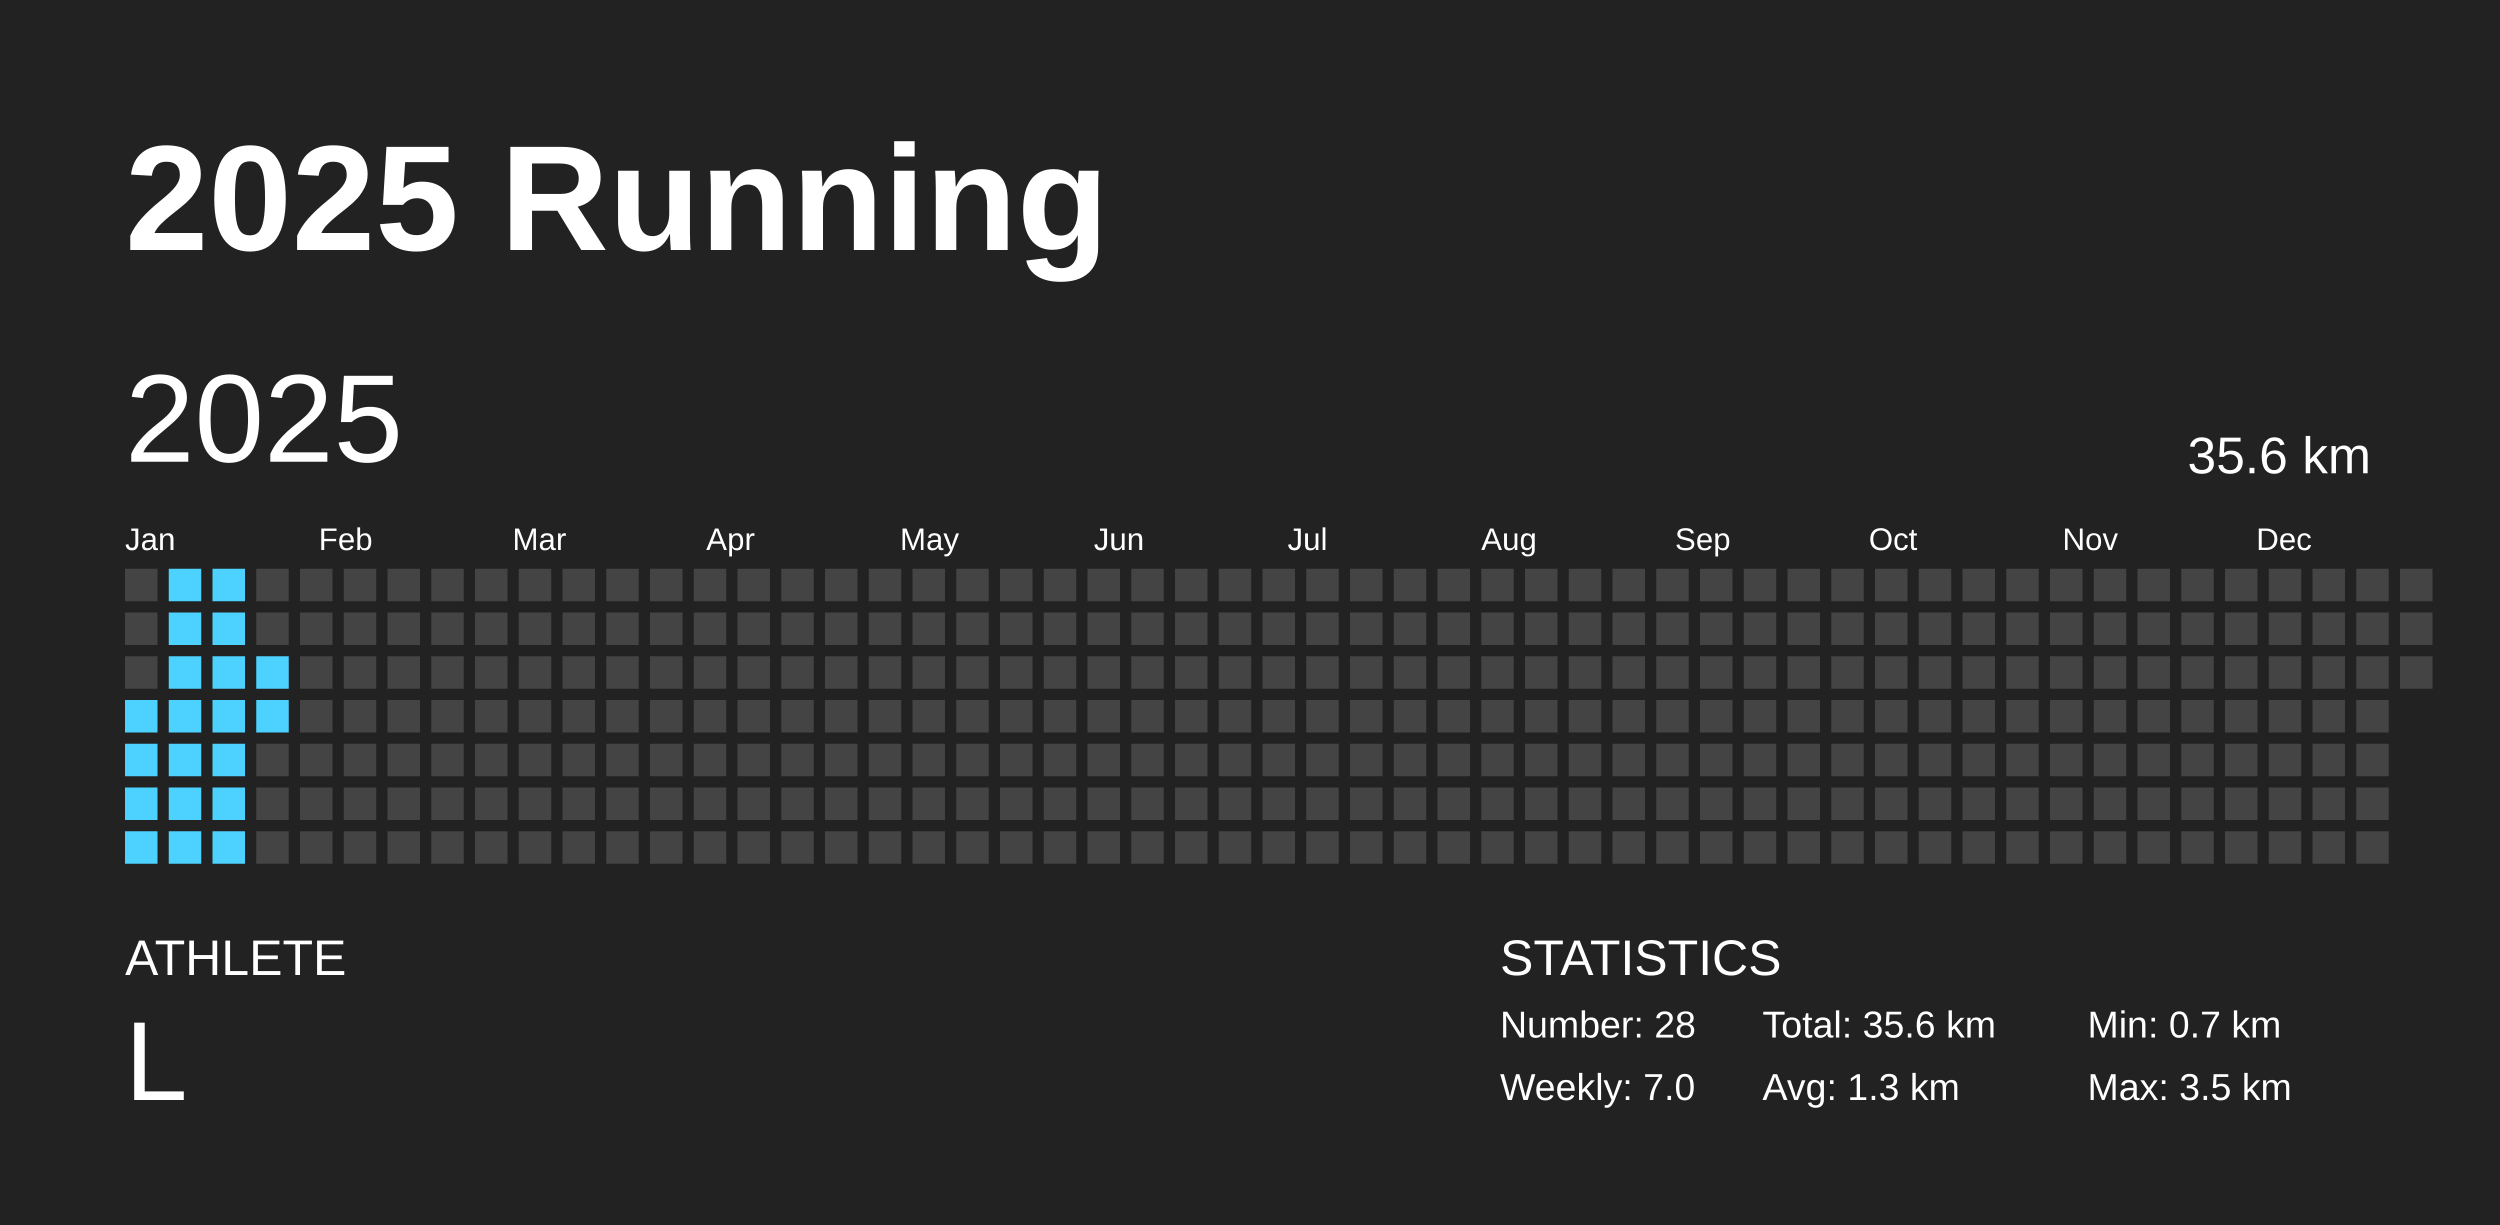
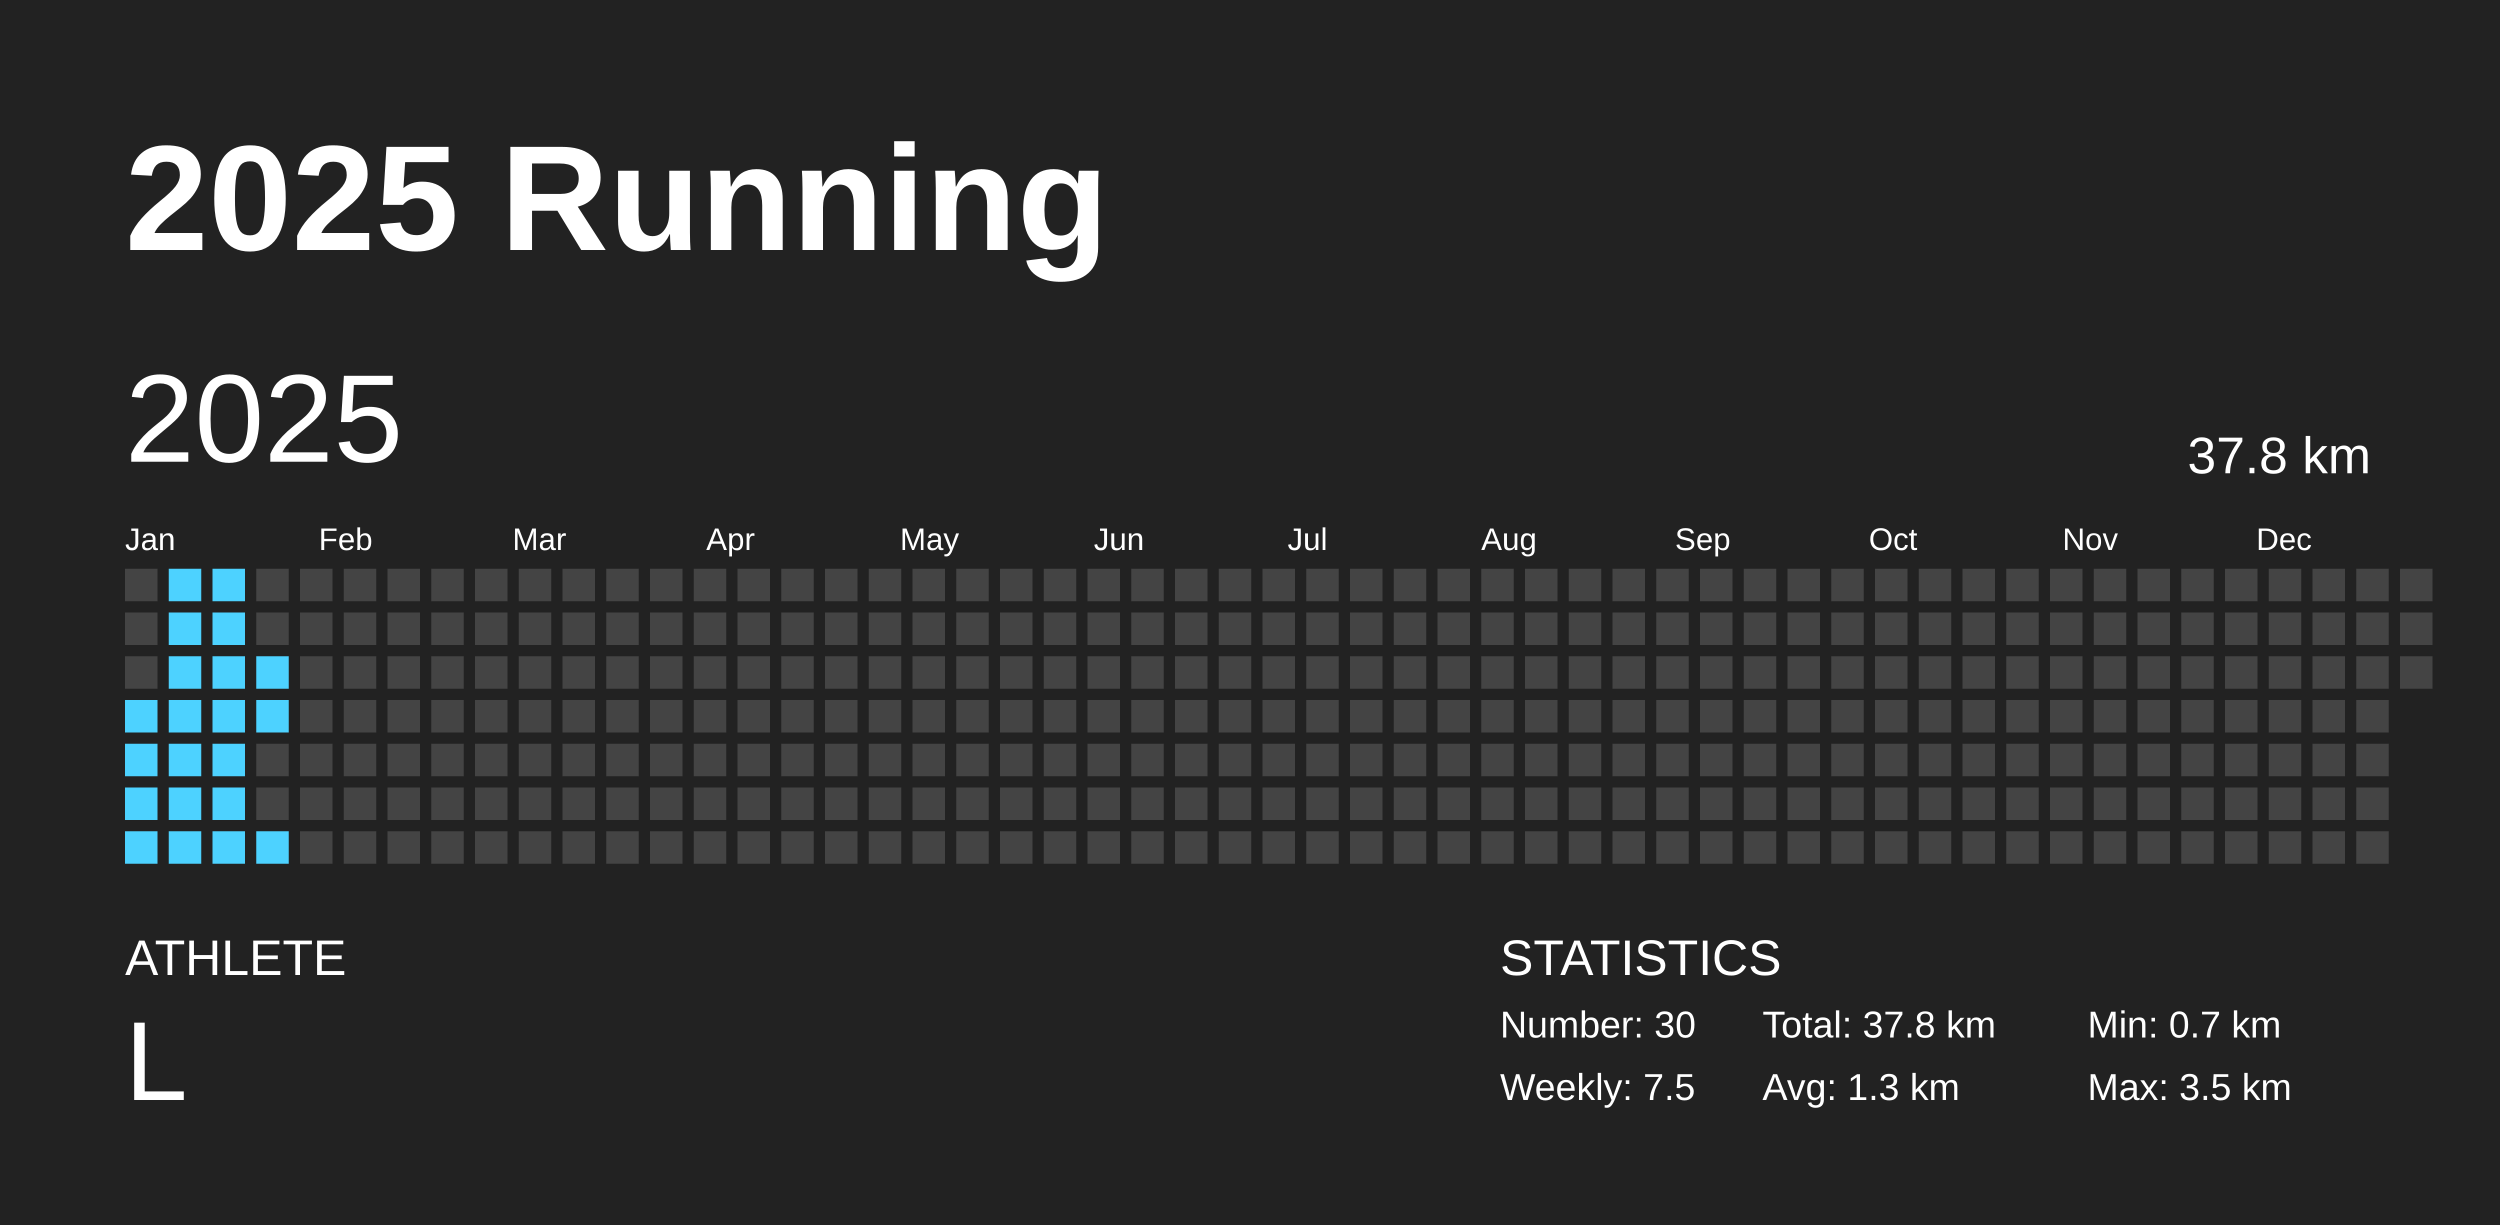
<svg xmlns="http://www.w3.org/2000/svg" baseProfile="full" height="98mm" version="1.1" viewBox="0,0,200,98" width="200mm">
  <defs />
  <rect fill="#222222" height="98" width="200" x="0" y="0" />
  <text fill="#FFFFFF" style="font-size:12px; font-family:Arial; font-weight:bold;" x="10" y="20">2025 Running</text>
  <text fill="#FFFFFF" style="font-size:4px; font-family:Arial" x="10" y="78">ATHLETE</text>
  <text fill="#FFFFFF" style="font-size:9px; font-family:Arial" x="10" y="88">L</text>
  <text fill="#FFFFFF" style="font-size:4px; font-family:Arial" x="120" y="78">STATISTICS</text>
-   <text fill="#FFFFFF" style="font-size:3px; font-family:Arial" x="120" y="83">Number: 28</text>
-   <text fill="#FFFFFF" style="font-size:3px; font-family:Arial" x="120" y="88">Weekly: 7.0</text>
-   <text fill="#FFFFFF" style="font-size:3px; font-family:Arial" x="141" y="83">Total: 35.6 km</text>
+   <text fill="#FFFFFF" style="font-size:3px; font-family:Arial" x="120" y="83">Number: 30</text>
+   <text fill="#FFFFFF" style="font-size:3px; font-family:Arial" x="120" y="88">Weekly: 7.5</text>
+   <text fill="#FFFFFF" style="font-size:3px; font-family:Arial" x="141" y="83">Total: 37.8 km</text>
  <text fill="#FFFFFF" style="font-size:3px; font-family:Arial" x="141" y="88">Avg: 1.3 km</text>
  <text fill="#FFFFFF" style="font-size:3px; font-family:Arial" x="167" y="83">Min: 0.7 km</text>
  <text fill="#FFFFFF" style="font-size:3px; font-family:Arial" x="167" y="88">Max: 3.5 km</text>
  <text dominant-baseline="hanging" fill="#FFFFFF" style="font-size:10.0px; font-family:Arial;" x="10" y="30">2025</text>
-   <text dominant-baseline="hanging" fill="#FFFFFF" style="font-size:4.125px; font-family:Arial;" x="175" y="35">35.6 km</text>
+   <text dominant-baseline="hanging" fill="#FFFFFF" style="font-size:4.125px; font-family:Arial;" x="175" y="35">37.8 km</text>
  <text fill="#FFFFFF" style="font-size:2.5px; font-family:Arial" x="10.0" y="44">Jan</text>
  <text fill="#FFFFFF" style="font-size:2.5px; font-family:Arial" x="25.5" y="44">Feb</text>
  <text fill="#FFFFFF" style="font-size:2.5px; font-family:Arial" x="41.0" y="44">Mar</text>
  <text fill="#FFFFFF" style="font-size:2.5px; font-family:Arial" x="56.5" y="44">Apr</text>
  <text fill="#FFFFFF" style="font-size:2.5px; font-family:Arial" x="72.0" y="44">May</text>
  <text fill="#FFFFFF" style="font-size:2.5px; font-family:Arial" x="87.5" y="44">Jun</text>
  <text fill="#FFFFFF" style="font-size:2.5px; font-family:Arial" x="103.0" y="44">Jul</text>
  <text fill="#FFFFFF" style="font-size:2.5px; font-family:Arial" x="118.5" y="44">Aug</text>
  <text fill="#FFFFFF" style="font-size:2.5px; font-family:Arial" x="134.0" y="44">Sep</text>
  <text fill="#FFFFFF" style="font-size:2.5px; font-family:Arial" x="149.5" y="44">Oct</text>
  <text fill="#FFFFFF" style="font-size:2.5px; font-family:Arial" x="165.0" y="44">Nov</text>
  <text fill="#FFFFFF" style="font-size:2.5px; font-family:Arial" x="180.5" y="44">Dec</text>
  <rect fill="#444444" height="2.6" width="2.6" x="10.0" y="45.5" />
  <rect fill="#444444" height="2.6" width="2.6" x="10.0" y="49.0" />
  <rect fill="#444444" height="2.6" width="2.6" x="10.0" y="52.5" />
  <rect fill="#4dd2ff" height="2.6" width="2.6" x="10.0" y="56.0" />
  <rect fill="#4dd2ff" height="2.6" width="2.6" x="10.0" y="59.5" />
  <rect fill="#4dd2ff" height="2.6" width="2.6" x="10.0" y="63.0" />
  <rect fill="#4dd2ff" height="2.6" width="2.6" x="10.0" y="66.5" />
  <rect fill="#4dd2ff" height="2.6" width="2.6" x="13.5" y="45.5" />
  <rect fill="#4dd2ff" height="2.6" width="2.6" x="13.5" y="49.0" />
  <rect fill="#4dd2ff" height="2.6" width="2.6" x="13.5" y="52.5" />
  <rect fill="#4dd2ff" height="2.6" width="2.6" x="13.5" y="56.0" />
  <rect fill="#4dd2ff" height="2.6" width="2.6" x="13.5" y="59.5" />
  <rect fill="#4dd2ff" height="2.6" width="2.6" x="13.5" y="63.0" />
  <rect fill="#4dd2ff" height="2.6" width="2.6" x="13.5" y="66.5" />
  <rect fill="#4dd2ff" height="2.6" width="2.6" x="17.0" y="45.5" />
  <rect fill="#4dd2ff" height="2.6" width="2.6" x="17.0" y="49.0" />
  <rect fill="#4dd2ff" height="2.6" width="2.6" x="17.0" y="52.5" />
  <rect fill="#4dd2ff" height="2.6" width="2.6" x="17.0" y="56.0" />
  <rect fill="#4dd2ff" height="2.6" width="2.6" x="17.0" y="59.5" />
  <rect fill="#4dd2ff" height="2.6" width="2.6" x="17.0" y="63.0" />
  <rect fill="#4dd2ff" height="2.6" width="2.6" x="17.0" y="66.5" />
  <rect fill="#444444" height="2.6" width="2.6" x="20.5" y="45.5" />
  <rect fill="#444444" height="2.6" width="2.6" x="20.5" y="49.0" />
  <rect fill="#4dd2ff" height="2.6" width="2.6" x="20.5" y="52.5" />
  <rect fill="#4dd2ff" height="2.6" width="2.6" x="20.5" y="56.0" />
  <rect fill="#444444" height="2.6" width="2.6" x="20.5" y="59.5" />
  <rect fill="#444444" height="2.6" width="2.6" x="20.5" y="63.0" />
-   <rect fill="#444444" height="2.6" width="2.6" x="20.5" y="66.5" />
+   <rect fill="#4dd2ff" height="2.6" width="2.6" x="20.5" y="66.5" />
  <rect fill="#444444" height="2.6" width="2.6" x="24.0" y="45.5" />
  <rect fill="#444444" height="2.6" width="2.6" x="24.0" y="49.0" />
  <rect fill="#444444" height="2.6" width="2.6" x="24.0" y="52.5" />
  <rect fill="#444444" height="2.6" width="2.6" x="24.0" y="56.0" />
  <rect fill="#444444" height="2.6" width="2.6" x="24.0" y="59.5" />
  <rect fill="#444444" height="2.6" width="2.6" x="24.0" y="63.0" />
  <rect fill="#444444" height="2.6" width="2.6" x="24.0" y="66.5" />
  <rect fill="#444444" height="2.6" width="2.6" x="27.5" y="45.5" />
  <rect fill="#444444" height="2.6" width="2.6" x="27.5" y="49.0" />
  <rect fill="#444444" height="2.6" width="2.6" x="27.5" y="52.5" />
  <rect fill="#444444" height="2.6" width="2.6" x="27.5" y="56.0" />
  <rect fill="#444444" height="2.6" width="2.6" x="27.5" y="59.5" />
  <rect fill="#444444" height="2.6" width="2.6" x="27.5" y="63.0" />
  <rect fill="#444444" height="2.6" width="2.6" x="27.5" y="66.5" />
  <rect fill="#444444" height="2.6" width="2.6" x="31.0" y="45.5" />
  <rect fill="#444444" height="2.6" width="2.6" x="31.0" y="49.0" />
  <rect fill="#444444" height="2.6" width="2.6" x="31.0" y="52.5" />
  <rect fill="#444444" height="2.6" width="2.6" x="31.0" y="56.0" />
  <rect fill="#444444" height="2.6" width="2.6" x="31.0" y="59.5" />
  <rect fill="#444444" height="2.6" width="2.6" x="31.0" y="63.0" />
  <rect fill="#444444" height="2.6" width="2.6" x="31.0" y="66.5" />
  <rect fill="#444444" height="2.6" width="2.6" x="34.5" y="45.5" />
  <rect fill="#444444" height="2.6" width="2.6" x="34.5" y="49.0" />
  <rect fill="#444444" height="2.6" width="2.6" x="34.5" y="52.5" />
  <rect fill="#444444" height="2.6" width="2.6" x="34.5" y="56.0" />
  <rect fill="#444444" height="2.6" width="2.6" x="34.5" y="59.5" />
  <rect fill="#444444" height="2.6" width="2.6" x="34.5" y="63.0" />
  <rect fill="#444444" height="2.6" width="2.6" x="34.5" y="66.5" />
  <rect fill="#444444" height="2.6" width="2.6" x="38.0" y="45.5" />
  <rect fill="#444444" height="2.6" width="2.6" x="38.0" y="49.0" />
  <rect fill="#444444" height="2.6" width="2.6" x="38.0" y="52.5" />
  <rect fill="#444444" height="2.6" width="2.6" x="38.0" y="56.0" />
  <rect fill="#444444" height="2.6" width="2.6" x="38.0" y="59.5" />
  <rect fill="#444444" height="2.6" width="2.6" x="38.0" y="63.0" />
  <rect fill="#444444" height="2.6" width="2.6" x="38.0" y="66.5" />
  <rect fill="#444444" height="2.6" width="2.6" x="41.5" y="45.5" />
  <rect fill="#444444" height="2.6" width="2.6" x="41.5" y="49.0" />
  <rect fill="#444444" height="2.6" width="2.6" x="41.5" y="52.5" />
  <rect fill="#444444" height="2.6" width="2.6" x="41.5" y="56.0" />
  <rect fill="#444444" height="2.6" width="2.6" x="41.5" y="59.5" />
  <rect fill="#444444" height="2.6" width="2.6" x="41.5" y="63.0" />
  <rect fill="#444444" height="2.6" width="2.6" x="41.5" y="66.5" />
  <rect fill="#444444" height="2.6" width="2.6" x="45.0" y="45.5" />
  <rect fill="#444444" height="2.6" width="2.6" x="45.0" y="49.0" />
  <rect fill="#444444" height="2.6" width="2.6" x="45.0" y="52.5" />
  <rect fill="#444444" height="2.6" width="2.6" x="45.0" y="56.0" />
  <rect fill="#444444" height="2.6" width="2.6" x="45.0" y="59.5" />
  <rect fill="#444444" height="2.6" width="2.6" x="45.0" y="63.0" />
  <rect fill="#444444" height="2.6" width="2.6" x="45.0" y="66.5" />
  <rect fill="#444444" height="2.6" width="2.6" x="48.5" y="45.5" />
  <rect fill="#444444" height="2.6" width="2.6" x="48.5" y="49.0" />
  <rect fill="#444444" height="2.6" width="2.6" x="48.5" y="52.5" />
  <rect fill="#444444" height="2.6" width="2.6" x="48.5" y="56.0" />
  <rect fill="#444444" height="2.6" width="2.6" x="48.5" y="59.5" />
  <rect fill="#444444" height="2.6" width="2.6" x="48.5" y="63.0" />
  <rect fill="#444444" height="2.6" width="2.6" x="48.5" y="66.5" />
  <rect fill="#444444" height="2.6" width="2.6" x="52.0" y="45.5" />
  <rect fill="#444444" height="2.6" width="2.6" x="52.0" y="49.0" />
  <rect fill="#444444" height="2.6" width="2.6" x="52.0" y="52.5" />
  <rect fill="#444444" height="2.6" width="2.6" x="52.0" y="56.0" />
  <rect fill="#444444" height="2.6" width="2.6" x="52.0" y="59.5" />
  <rect fill="#444444" height="2.6" width="2.6" x="52.0" y="63.0" />
  <rect fill="#444444" height="2.6" width="2.6" x="52.0" y="66.5" />
  <rect fill="#444444" height="2.6" width="2.6" x="55.5" y="45.5" />
  <rect fill="#444444" height="2.6" width="2.6" x="55.5" y="49.0" />
  <rect fill="#444444" height="2.6" width="2.6" x="55.5" y="52.5" />
  <rect fill="#444444" height="2.6" width="2.6" x="55.5" y="56.0" />
  <rect fill="#444444" height="2.6" width="2.6" x="55.5" y="59.5" />
  <rect fill="#444444" height="2.6" width="2.6" x="55.5" y="63.0" />
  <rect fill="#444444" height="2.6" width="2.6" x="55.5" y="66.5" />
  <rect fill="#444444" height="2.6" width="2.6" x="59.0" y="45.5" />
  <rect fill="#444444" height="2.6" width="2.6" x="59.0" y="49.0" />
  <rect fill="#444444" height="2.6" width="2.6" x="59.0" y="52.5" />
  <rect fill="#444444" height="2.6" width="2.6" x="59.0" y="56.0" />
  <rect fill="#444444" height="2.6" width="2.6" x="59.0" y="59.5" />
  <rect fill="#444444" height="2.6" width="2.6" x="59.0" y="63.0" />
  <rect fill="#444444" height="2.6" width="2.6" x="59.0" y="66.5" />
  <rect fill="#444444" height="2.6" width="2.6" x="62.5" y="45.5" />
  <rect fill="#444444" height="2.6" width="2.6" x="62.5" y="49.0" />
  <rect fill="#444444" height="2.6" width="2.6" x="62.5" y="52.5" />
  <rect fill="#444444" height="2.6" width="2.6" x="62.5" y="56.0" />
  <rect fill="#444444" height="2.6" width="2.6" x="62.5" y="59.5" />
  <rect fill="#444444" height="2.6" width="2.6" x="62.5" y="63.0" />
  <rect fill="#444444" height="2.6" width="2.6" x="62.5" y="66.5" />
  <rect fill="#444444" height="2.6" width="2.6" x="66.0" y="45.5" />
  <rect fill="#444444" height="2.6" width="2.6" x="66.0" y="49.0" />
  <rect fill="#444444" height="2.6" width="2.6" x="66.0" y="52.5" />
  <rect fill="#444444" height="2.6" width="2.6" x="66.0" y="56.0" />
  <rect fill="#444444" height="2.6" width="2.6" x="66.0" y="59.5" />
  <rect fill="#444444" height="2.6" width="2.6" x="66.0" y="63.0" />
  <rect fill="#444444" height="2.6" width="2.6" x="66.0" y="66.5" />
  <rect fill="#444444" height="2.6" width="2.6" x="69.5" y="45.5" />
  <rect fill="#444444" height="2.6" width="2.6" x="69.5" y="49.0" />
  <rect fill="#444444" height="2.6" width="2.6" x="69.5" y="52.5" />
  <rect fill="#444444" height="2.6" width="2.6" x="69.5" y="56.0" />
  <rect fill="#444444" height="2.6" width="2.6" x="69.5" y="59.5" />
  <rect fill="#444444" height="2.6" width="2.6" x="69.5" y="63.0" />
  <rect fill="#444444" height="2.6" width="2.6" x="69.5" y="66.5" />
  <rect fill="#444444" height="2.6" width="2.6" x="73.0" y="45.5" />
  <rect fill="#444444" height="2.6" width="2.6" x="73.0" y="49.0" />
  <rect fill="#444444" height="2.6" width="2.6" x="73.0" y="52.5" />
  <rect fill="#444444" height="2.6" width="2.6" x="73.0" y="56.0" />
  <rect fill="#444444" height="2.6" width="2.6" x="73.0" y="59.5" />
  <rect fill="#444444" height="2.6" width="2.6" x="73.0" y="63.0" />
  <rect fill="#444444" height="2.6" width="2.6" x="73.0" y="66.5" />
  <rect fill="#444444" height="2.6" width="2.6" x="76.5" y="45.5" />
  <rect fill="#444444" height="2.6" width="2.6" x="76.5" y="49.0" />
  <rect fill="#444444" height="2.6" width="2.6" x="76.5" y="52.5" />
  <rect fill="#444444" height="2.6" width="2.6" x="76.5" y="56.0" />
  <rect fill="#444444" height="2.6" width="2.6" x="76.5" y="59.5" />
  <rect fill="#444444" height="2.6" width="2.6" x="76.5" y="63.0" />
  <rect fill="#444444" height="2.6" width="2.6" x="76.5" y="66.5" />
  <rect fill="#444444" height="2.6" width="2.6" x="80.0" y="45.5" />
  <rect fill="#444444" height="2.6" width="2.6" x="80.0" y="49.0" />
  <rect fill="#444444" height="2.6" width="2.6" x="80.0" y="52.5" />
  <rect fill="#444444" height="2.6" width="2.6" x="80.0" y="56.0" />
  <rect fill="#444444" height="2.6" width="2.6" x="80.0" y="59.5" />
  <rect fill="#444444" height="2.6" width="2.6" x="80.0" y="63.0" />
  <rect fill="#444444" height="2.6" width="2.6" x="80.0" y="66.5" />
  <rect fill="#444444" height="2.6" width="2.6" x="83.5" y="45.5" />
  <rect fill="#444444" height="2.6" width="2.6" x="83.5" y="49.0" />
  <rect fill="#444444" height="2.6" width="2.6" x="83.5" y="52.5" />
  <rect fill="#444444" height="2.6" width="2.6" x="83.5" y="56.0" />
  <rect fill="#444444" height="2.6" width="2.6" x="83.5" y="59.5" />
  <rect fill="#444444" height="2.6" width="2.6" x="83.5" y="63.0" />
  <rect fill="#444444" height="2.6" width="2.6" x="83.5" y="66.5" />
  <rect fill="#444444" height="2.6" width="2.6" x="87.0" y="45.5" />
  <rect fill="#444444" height="2.6" width="2.6" x="87.0" y="49.0" />
  <rect fill="#444444" height="2.6" width="2.6" x="87.0" y="52.5" />
  <rect fill="#444444" height="2.6" width="2.6" x="87.0" y="56.0" />
  <rect fill="#444444" height="2.6" width="2.6" x="87.0" y="59.5" />
  <rect fill="#444444" height="2.6" width="2.6" x="87.0" y="63.0" />
  <rect fill="#444444" height="2.6" width="2.6" x="87.0" y="66.5" />
  <rect fill="#444444" height="2.6" width="2.6" x="90.5" y="45.5" />
  <rect fill="#444444" height="2.6" width="2.6" x="90.5" y="49.0" />
  <rect fill="#444444" height="2.6" width="2.6" x="90.5" y="52.5" />
  <rect fill="#444444" height="2.6" width="2.6" x="90.5" y="56.0" />
  <rect fill="#444444" height="2.6" width="2.6" x="90.5" y="59.5" />
  <rect fill="#444444" height="2.6" width="2.6" x="90.5" y="63.0" />
  <rect fill="#444444" height="2.6" width="2.6" x="90.5" y="66.5" />
  <rect fill="#444444" height="2.6" width="2.6" x="94.0" y="45.5" />
  <rect fill="#444444" height="2.6" width="2.6" x="94.0" y="49.0" />
  <rect fill="#444444" height="2.6" width="2.6" x="94.0" y="52.5" />
  <rect fill="#444444" height="2.6" width="2.6" x="94.0" y="56.0" />
  <rect fill="#444444" height="2.6" width="2.6" x="94.0" y="59.5" />
  <rect fill="#444444" height="2.6" width="2.6" x="94.0" y="63.0" />
  <rect fill="#444444" height="2.6" width="2.6" x="94.0" y="66.5" />
  <rect fill="#444444" height="2.6" width="2.6" x="97.5" y="45.5" />
  <rect fill="#444444" height="2.6" width="2.6" x="97.5" y="49.0" />
  <rect fill="#444444" height="2.6" width="2.6" x="97.5" y="52.5" />
  <rect fill="#444444" height="2.6" width="2.6" x="97.5" y="56.0" />
  <rect fill="#444444" height="2.6" width="2.6" x="97.5" y="59.5" />
  <rect fill="#444444" height="2.6" width="2.6" x="97.5" y="63.0" />
  <rect fill="#444444" height="2.6" width="2.6" x="97.5" y="66.5" />
  <rect fill="#444444" height="2.6" width="2.6" x="101.0" y="45.5" />
  <rect fill="#444444" height="2.6" width="2.6" x="101.0" y="49.0" />
  <rect fill="#444444" height="2.6" width="2.6" x="101.0" y="52.5" />
  <rect fill="#444444" height="2.6" width="2.6" x="101.0" y="56.0" />
  <rect fill="#444444" height="2.6" width="2.6" x="101.0" y="59.5" />
  <rect fill="#444444" height="2.6" width="2.6" x="101.0" y="63.0" />
  <rect fill="#444444" height="2.6" width="2.6" x="101.0" y="66.5" />
  <rect fill="#444444" height="2.6" width="2.6" x="104.5" y="45.5" />
  <rect fill="#444444" height="2.6" width="2.6" x="104.5" y="49.0" />
  <rect fill="#444444" height="2.6" width="2.6" x="104.5" y="52.5" />
  <rect fill="#444444" height="2.6" width="2.6" x="104.5" y="56.0" />
  <rect fill="#444444" height="2.6" width="2.6" x="104.5" y="59.5" />
  <rect fill="#444444" height="2.6" width="2.6" x="104.5" y="63.0" />
  <rect fill="#444444" height="2.6" width="2.6" x="104.5" y="66.5" />
  <rect fill="#444444" height="2.6" width="2.6" x="108.0" y="45.5" />
  <rect fill="#444444" height="2.6" width="2.6" x="108.0" y="49.0" />
  <rect fill="#444444" height="2.6" width="2.6" x="108.0" y="52.5" />
  <rect fill="#444444" height="2.6" width="2.6" x="108.0" y="56.0" />
  <rect fill="#444444" height="2.6" width="2.6" x="108.0" y="59.5" />
  <rect fill="#444444" height="2.6" width="2.6" x="108.0" y="63.0" />
  <rect fill="#444444" height="2.6" width="2.6" x="108.0" y="66.5" />
  <rect fill="#444444" height="2.6" width="2.6" x="111.5" y="45.5" />
  <rect fill="#444444" height="2.6" width="2.6" x="111.5" y="49.0" />
  <rect fill="#444444" height="2.6" width="2.6" x="111.5" y="52.5" />
  <rect fill="#444444" height="2.6" width="2.6" x="111.5" y="56.0" />
  <rect fill="#444444" height="2.6" width="2.6" x="111.5" y="59.5" />
  <rect fill="#444444" height="2.6" width="2.6" x="111.5" y="63.0" />
  <rect fill="#444444" height="2.6" width="2.6" x="111.5" y="66.5" />
  <rect fill="#444444" height="2.6" width="2.6" x="115.0" y="45.5" />
  <rect fill="#444444" height="2.6" width="2.6" x="115.0" y="49.0" />
  <rect fill="#444444" height="2.6" width="2.6" x="115.0" y="52.5" />
  <rect fill="#444444" height="2.6" width="2.6" x="115.0" y="56.0" />
  <rect fill="#444444" height="2.6" width="2.6" x="115.0" y="59.5" />
  <rect fill="#444444" height="2.6" width="2.6" x="115.0" y="63.0" />
  <rect fill="#444444" height="2.6" width="2.6" x="115.0" y="66.5" />
  <rect fill="#444444" height="2.6" width="2.6" x="118.5" y="45.5" />
  <rect fill="#444444" height="2.6" width="2.6" x="118.5" y="49.0" />
  <rect fill="#444444" height="2.6" width="2.6" x="118.5" y="52.5" />
  <rect fill="#444444" height="2.6" width="2.6" x="118.5" y="56.0" />
  <rect fill="#444444" height="2.6" width="2.6" x="118.5" y="59.5" />
  <rect fill="#444444" height="2.6" width="2.6" x="118.5" y="63.0" />
  <rect fill="#444444" height="2.6" width="2.6" x="118.5" y="66.5" />
  <rect fill="#444444" height="2.6" width="2.6" x="122.0" y="45.5" />
  <rect fill="#444444" height="2.6" width="2.6" x="122.0" y="49.0" />
  <rect fill="#444444" height="2.6" width="2.6" x="122.0" y="52.5" />
  <rect fill="#444444" height="2.6" width="2.6" x="122.0" y="56.0" />
  <rect fill="#444444" height="2.6" width="2.6" x="122.0" y="59.5" />
  <rect fill="#444444" height="2.6" width="2.6" x="122.0" y="63.0" />
  <rect fill="#444444" height="2.6" width="2.6" x="122.0" y="66.5" />
  <rect fill="#444444" height="2.6" width="2.6" x="125.5" y="45.5" />
  <rect fill="#444444" height="2.6" width="2.6" x="125.5" y="49.0" />
  <rect fill="#444444" height="2.6" width="2.6" x="125.5" y="52.5" />
  <rect fill="#444444" height="2.6" width="2.6" x="125.5" y="56.0" />
  <rect fill="#444444" height="2.6" width="2.6" x="125.5" y="59.5" />
  <rect fill="#444444" height="2.6" width="2.6" x="125.5" y="63.0" />
  <rect fill="#444444" height="2.6" width="2.6" x="125.5" y="66.5" />
  <rect fill="#444444" height="2.6" width="2.6" x="129.0" y="45.5" />
  <rect fill="#444444" height="2.6" width="2.6" x="129.0" y="49.0" />
  <rect fill="#444444" height="2.6" width="2.6" x="129.0" y="52.5" />
  <rect fill="#444444" height="2.6" width="2.6" x="129.0" y="56.0" />
  <rect fill="#444444" height="2.6" width="2.6" x="129.0" y="59.5" />
  <rect fill="#444444" height="2.6" width="2.6" x="129.0" y="63.0" />
  <rect fill="#444444" height="2.6" width="2.6" x="129.0" y="66.5" />
  <rect fill="#444444" height="2.6" width="2.6" x="132.5" y="45.5" />
  <rect fill="#444444" height="2.6" width="2.6" x="132.5" y="49.0" />
  <rect fill="#444444" height="2.6" width="2.6" x="132.5" y="52.5" />
  <rect fill="#444444" height="2.6" width="2.6" x="132.5" y="56.0" />
  <rect fill="#444444" height="2.6" width="2.6" x="132.5" y="59.5" />
  <rect fill="#444444" height="2.6" width="2.6" x="132.5" y="63.0" />
  <rect fill="#444444" height="2.6" width="2.6" x="132.5" y="66.5" />
  <rect fill="#444444" height="2.6" width="2.6" x="136.0" y="45.5" />
  <rect fill="#444444" height="2.6" width="2.6" x="136.0" y="49.0" />
  <rect fill="#444444" height="2.6" width="2.6" x="136.0" y="52.5" />
  <rect fill="#444444" height="2.6" width="2.6" x="136.0" y="56.0" />
  <rect fill="#444444" height="2.6" width="2.6" x="136.0" y="59.5" />
  <rect fill="#444444" height="2.6" width="2.6" x="136.0" y="63.0" />
  <rect fill="#444444" height="2.6" width="2.6" x="136.0" y="66.5" />
  <rect fill="#444444" height="2.6" width="2.6" x="139.5" y="45.5" />
  <rect fill="#444444" height="2.6" width="2.6" x="139.5" y="49.0" />
  <rect fill="#444444" height="2.6" width="2.6" x="139.5" y="52.5" />
  <rect fill="#444444" height="2.6" width="2.6" x="139.5" y="56.0" />
  <rect fill="#444444" height="2.6" width="2.6" x="139.5" y="59.5" />
  <rect fill="#444444" height="2.6" width="2.6" x="139.5" y="63.0" />
  <rect fill="#444444" height="2.6" width="2.6" x="139.5" y="66.5" />
  <rect fill="#444444" height="2.6" width="2.6" x="143.0" y="45.5" />
  <rect fill="#444444" height="2.6" width="2.6" x="143.0" y="49.0" />
  <rect fill="#444444" height="2.6" width="2.6" x="143.0" y="52.5" />
  <rect fill="#444444" height="2.6" width="2.6" x="143.0" y="56.0" />
  <rect fill="#444444" height="2.6" width="2.6" x="143.0" y="59.5" />
  <rect fill="#444444" height="2.6" width="2.6" x="143.0" y="63.0" />
  <rect fill="#444444" height="2.6" width="2.6" x="143.0" y="66.5" />
  <rect fill="#444444" height="2.6" width="2.6" x="146.5" y="45.5" />
  <rect fill="#444444" height="2.6" width="2.6" x="146.5" y="49.0" />
  <rect fill="#444444" height="2.6" width="2.6" x="146.5" y="52.5" />
  <rect fill="#444444" height="2.6" width="2.6" x="146.5" y="56.0" />
  <rect fill="#444444" height="2.6" width="2.6" x="146.5" y="59.5" />
  <rect fill="#444444" height="2.6" width="2.6" x="146.5" y="63.0" />
  <rect fill="#444444" height="2.6" width="2.6" x="146.5" y="66.5" />
  <rect fill="#444444" height="2.6" width="2.6" x="150.0" y="45.5" />
  <rect fill="#444444" height="2.6" width="2.6" x="150.0" y="49.0" />
  <rect fill="#444444" height="2.6" width="2.6" x="150.0" y="52.5" />
  <rect fill="#444444" height="2.6" width="2.6" x="150.0" y="56.0" />
  <rect fill="#444444" height="2.6" width="2.6" x="150.0" y="59.5" />
  <rect fill="#444444" height="2.6" width="2.6" x="150.0" y="63.0" />
  <rect fill="#444444" height="2.6" width="2.6" x="150.0" y="66.5" />
  <rect fill="#444444" height="2.6" width="2.6" x="153.5" y="45.5" />
  <rect fill="#444444" height="2.6" width="2.6" x="153.5" y="49.0" />
  <rect fill="#444444" height="2.6" width="2.6" x="153.5" y="52.5" />
  <rect fill="#444444" height="2.6" width="2.6" x="153.5" y="56.0" />
  <rect fill="#444444" height="2.6" width="2.6" x="153.5" y="59.5" />
  <rect fill="#444444" height="2.6" width="2.6" x="153.5" y="63.0" />
  <rect fill="#444444" height="2.6" width="2.6" x="153.5" y="66.5" />
  <rect fill="#444444" height="2.6" width="2.6" x="157.0" y="45.5" />
  <rect fill="#444444" height="2.6" width="2.6" x="157.0" y="49.0" />
  <rect fill="#444444" height="2.6" width="2.6" x="157.0" y="52.5" />
  <rect fill="#444444" height="2.6" width="2.6" x="157.0" y="56.0" />
  <rect fill="#444444" height="2.6" width="2.6" x="157.0" y="59.5" />
  <rect fill="#444444" height="2.6" width="2.6" x="157.0" y="63.0" />
  <rect fill="#444444" height="2.6" width="2.6" x="157.0" y="66.5" />
  <rect fill="#444444" height="2.6" width="2.6" x="160.5" y="45.5" />
  <rect fill="#444444" height="2.6" width="2.6" x="160.5" y="49.0" />
  <rect fill="#444444" height="2.6" width="2.6" x="160.5" y="52.5" />
  <rect fill="#444444" height="2.6" width="2.6" x="160.5" y="56.0" />
  <rect fill="#444444" height="2.6" width="2.6" x="160.5" y="59.5" />
  <rect fill="#444444" height="2.6" width="2.6" x="160.5" y="63.0" />
  <rect fill="#444444" height="2.6" width="2.6" x="160.5" y="66.5" />
  <rect fill="#444444" height="2.6" width="2.6" x="164.0" y="45.5" />
  <rect fill="#444444" height="2.6" width="2.6" x="164.0" y="49.0" />
  <rect fill="#444444" height="2.6" width="2.6" x="164.0" y="52.5" />
  <rect fill="#444444" height="2.6" width="2.6" x="164.0" y="56.0" />
  <rect fill="#444444" height="2.6" width="2.6" x="164.0" y="59.5" />
  <rect fill="#444444" height="2.6" width="2.6" x="164.0" y="63.0" />
  <rect fill="#444444" height="2.6" width="2.6" x="164.0" y="66.5" />
  <rect fill="#444444" height="2.6" width="2.6" x="167.5" y="45.5" />
  <rect fill="#444444" height="2.6" width="2.6" x="167.5" y="49.0" />
  <rect fill="#444444" height="2.6" width="2.6" x="167.5" y="52.5" />
  <rect fill="#444444" height="2.6" width="2.6" x="167.5" y="56.0" />
  <rect fill="#444444" height="2.6" width="2.6" x="167.5" y="59.5" />
  <rect fill="#444444" height="2.6" width="2.6" x="167.5" y="63.0" />
  <rect fill="#444444" height="2.6" width="2.6" x="167.5" y="66.5" />
  <rect fill="#444444" height="2.6" width="2.6" x="171.0" y="45.5" />
  <rect fill="#444444" height="2.6" width="2.6" x="171.0" y="49.0" />
  <rect fill="#444444" height="2.6" width="2.6" x="171.0" y="52.5" />
  <rect fill="#444444" height="2.6" width="2.6" x="171.0" y="56.0" />
  <rect fill="#444444" height="2.6" width="2.6" x="171.0" y="59.5" />
  <rect fill="#444444" height="2.6" width="2.6" x="171.0" y="63.0" />
  <rect fill="#444444" height="2.6" width="2.6" x="171.0" y="66.5" />
  <rect fill="#444444" height="2.6" width="2.6" x="174.5" y="45.5" />
  <rect fill="#444444" height="2.6" width="2.6" x="174.5" y="49.0" />
  <rect fill="#444444" height="2.6" width="2.6" x="174.5" y="52.5" />
  <rect fill="#444444" height="2.6" width="2.6" x="174.5" y="56.0" />
  <rect fill="#444444" height="2.6" width="2.6" x="174.5" y="59.5" />
  <rect fill="#444444" height="2.6" width="2.6" x="174.5" y="63.0" />
  <rect fill="#444444" height="2.6" width="2.6" x="174.5" y="66.5" />
  <rect fill="#444444" height="2.6" width="2.6" x="178.0" y="45.5" />
  <rect fill="#444444" height="2.6" width="2.6" x="178.0" y="49.0" />
  <rect fill="#444444" height="2.6" width="2.6" x="178.0" y="52.5" />
  <rect fill="#444444" height="2.6" width="2.6" x="178.0" y="56.0" />
  <rect fill="#444444" height="2.6" width="2.6" x="178.0" y="59.5" />
  <rect fill="#444444" height="2.6" width="2.6" x="178.0" y="63.0" />
  <rect fill="#444444" height="2.6" width="2.6" x="178.0" y="66.5" />
  <rect fill="#444444" height="2.6" width="2.6" x="181.5" y="45.5" />
  <rect fill="#444444" height="2.6" width="2.6" x="181.5" y="49.0" />
  <rect fill="#444444" height="2.6" width="2.6" x="181.5" y="52.5" />
  <rect fill="#444444" height="2.6" width="2.6" x="181.5" y="56.0" />
  <rect fill="#444444" height="2.6" width="2.6" x="181.5" y="59.5" />
  <rect fill="#444444" height="2.6" width="2.6" x="181.5" y="63.0" />
  <rect fill="#444444" height="2.6" width="2.6" x="181.5" y="66.5" />
  <rect fill="#444444" height="2.6" width="2.6" x="185.0" y="45.5" />
  <rect fill="#444444" height="2.6" width="2.6" x="185.0" y="49.0" />
  <rect fill="#444444" height="2.6" width="2.6" x="185.0" y="52.5" />
  <rect fill="#444444" height="2.6" width="2.6" x="185.0" y="56.0" />
  <rect fill="#444444" height="2.6" width="2.6" x="185.0" y="59.5" />
  <rect fill="#444444" height="2.6" width="2.6" x="185.0" y="63.0" />
  <rect fill="#444444" height="2.6" width="2.6" x="185.0" y="66.5" />
  <rect fill="#444444" height="2.6" width="2.6" x="188.5" y="45.5" />
  <rect fill="#444444" height="2.6" width="2.6" x="188.5" y="49.0" />
  <rect fill="#444444" height="2.6" width="2.6" x="188.5" y="52.5" />
  <rect fill="#444444" height="2.6" width="2.6" x="188.5" y="56.0" />
  <rect fill="#444444" height="2.6" width="2.6" x="188.5" y="59.5" />
  <rect fill="#444444" height="2.6" width="2.6" x="188.5" y="63.0" />
  <rect fill="#444444" height="2.6" width="2.6" x="188.5" y="66.5" />
  <rect fill="#444444" height="2.6" width="2.6" x="192.0" y="45.5" />
  <rect fill="#444444" height="2.6" width="2.6" x="192.0" y="49.0" />
  <rect fill="#444444" height="2.6" width="2.6" x="192.0" y="52.5" />
</svg>
